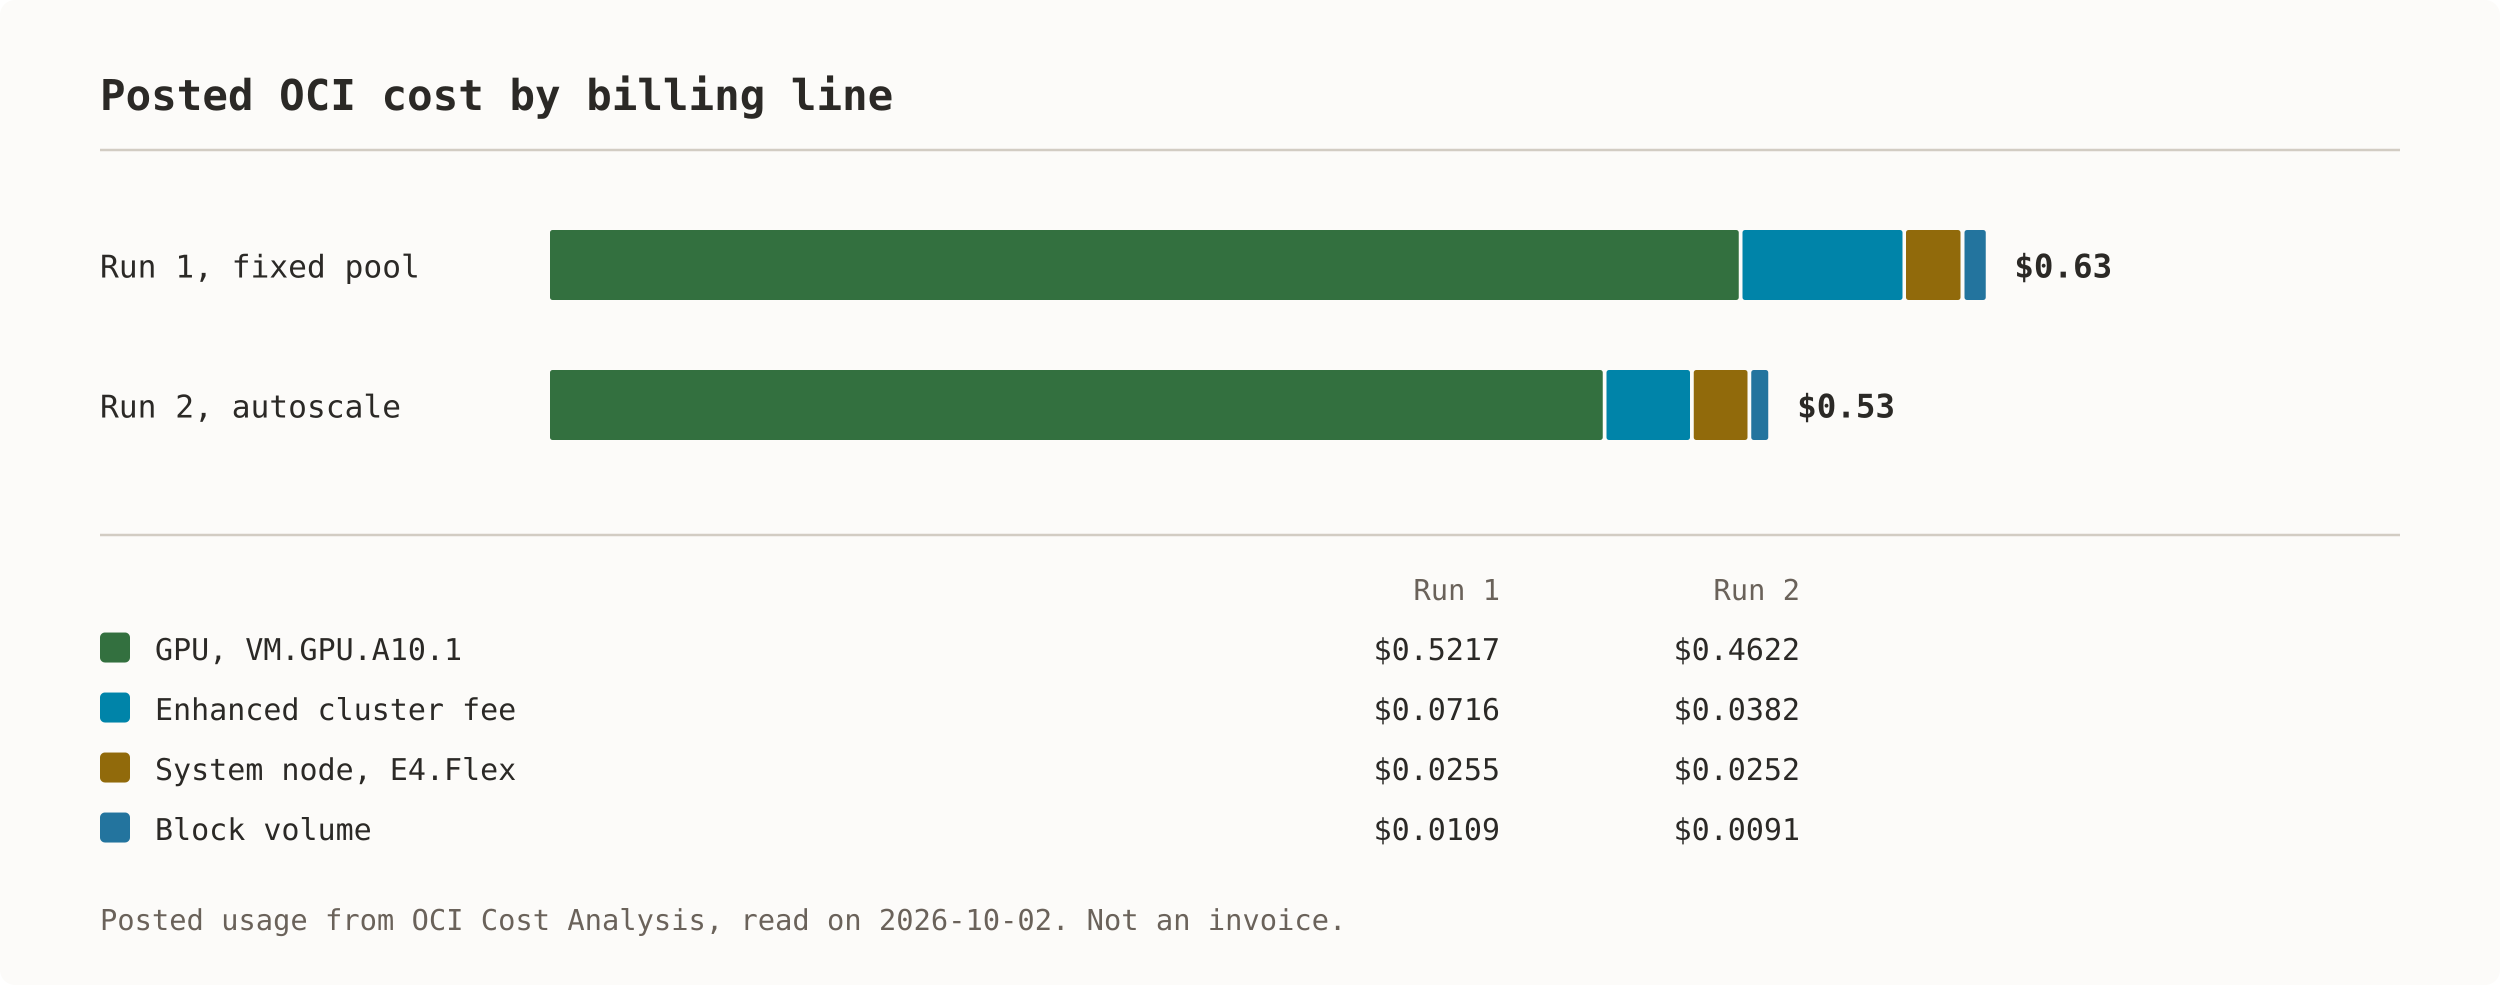
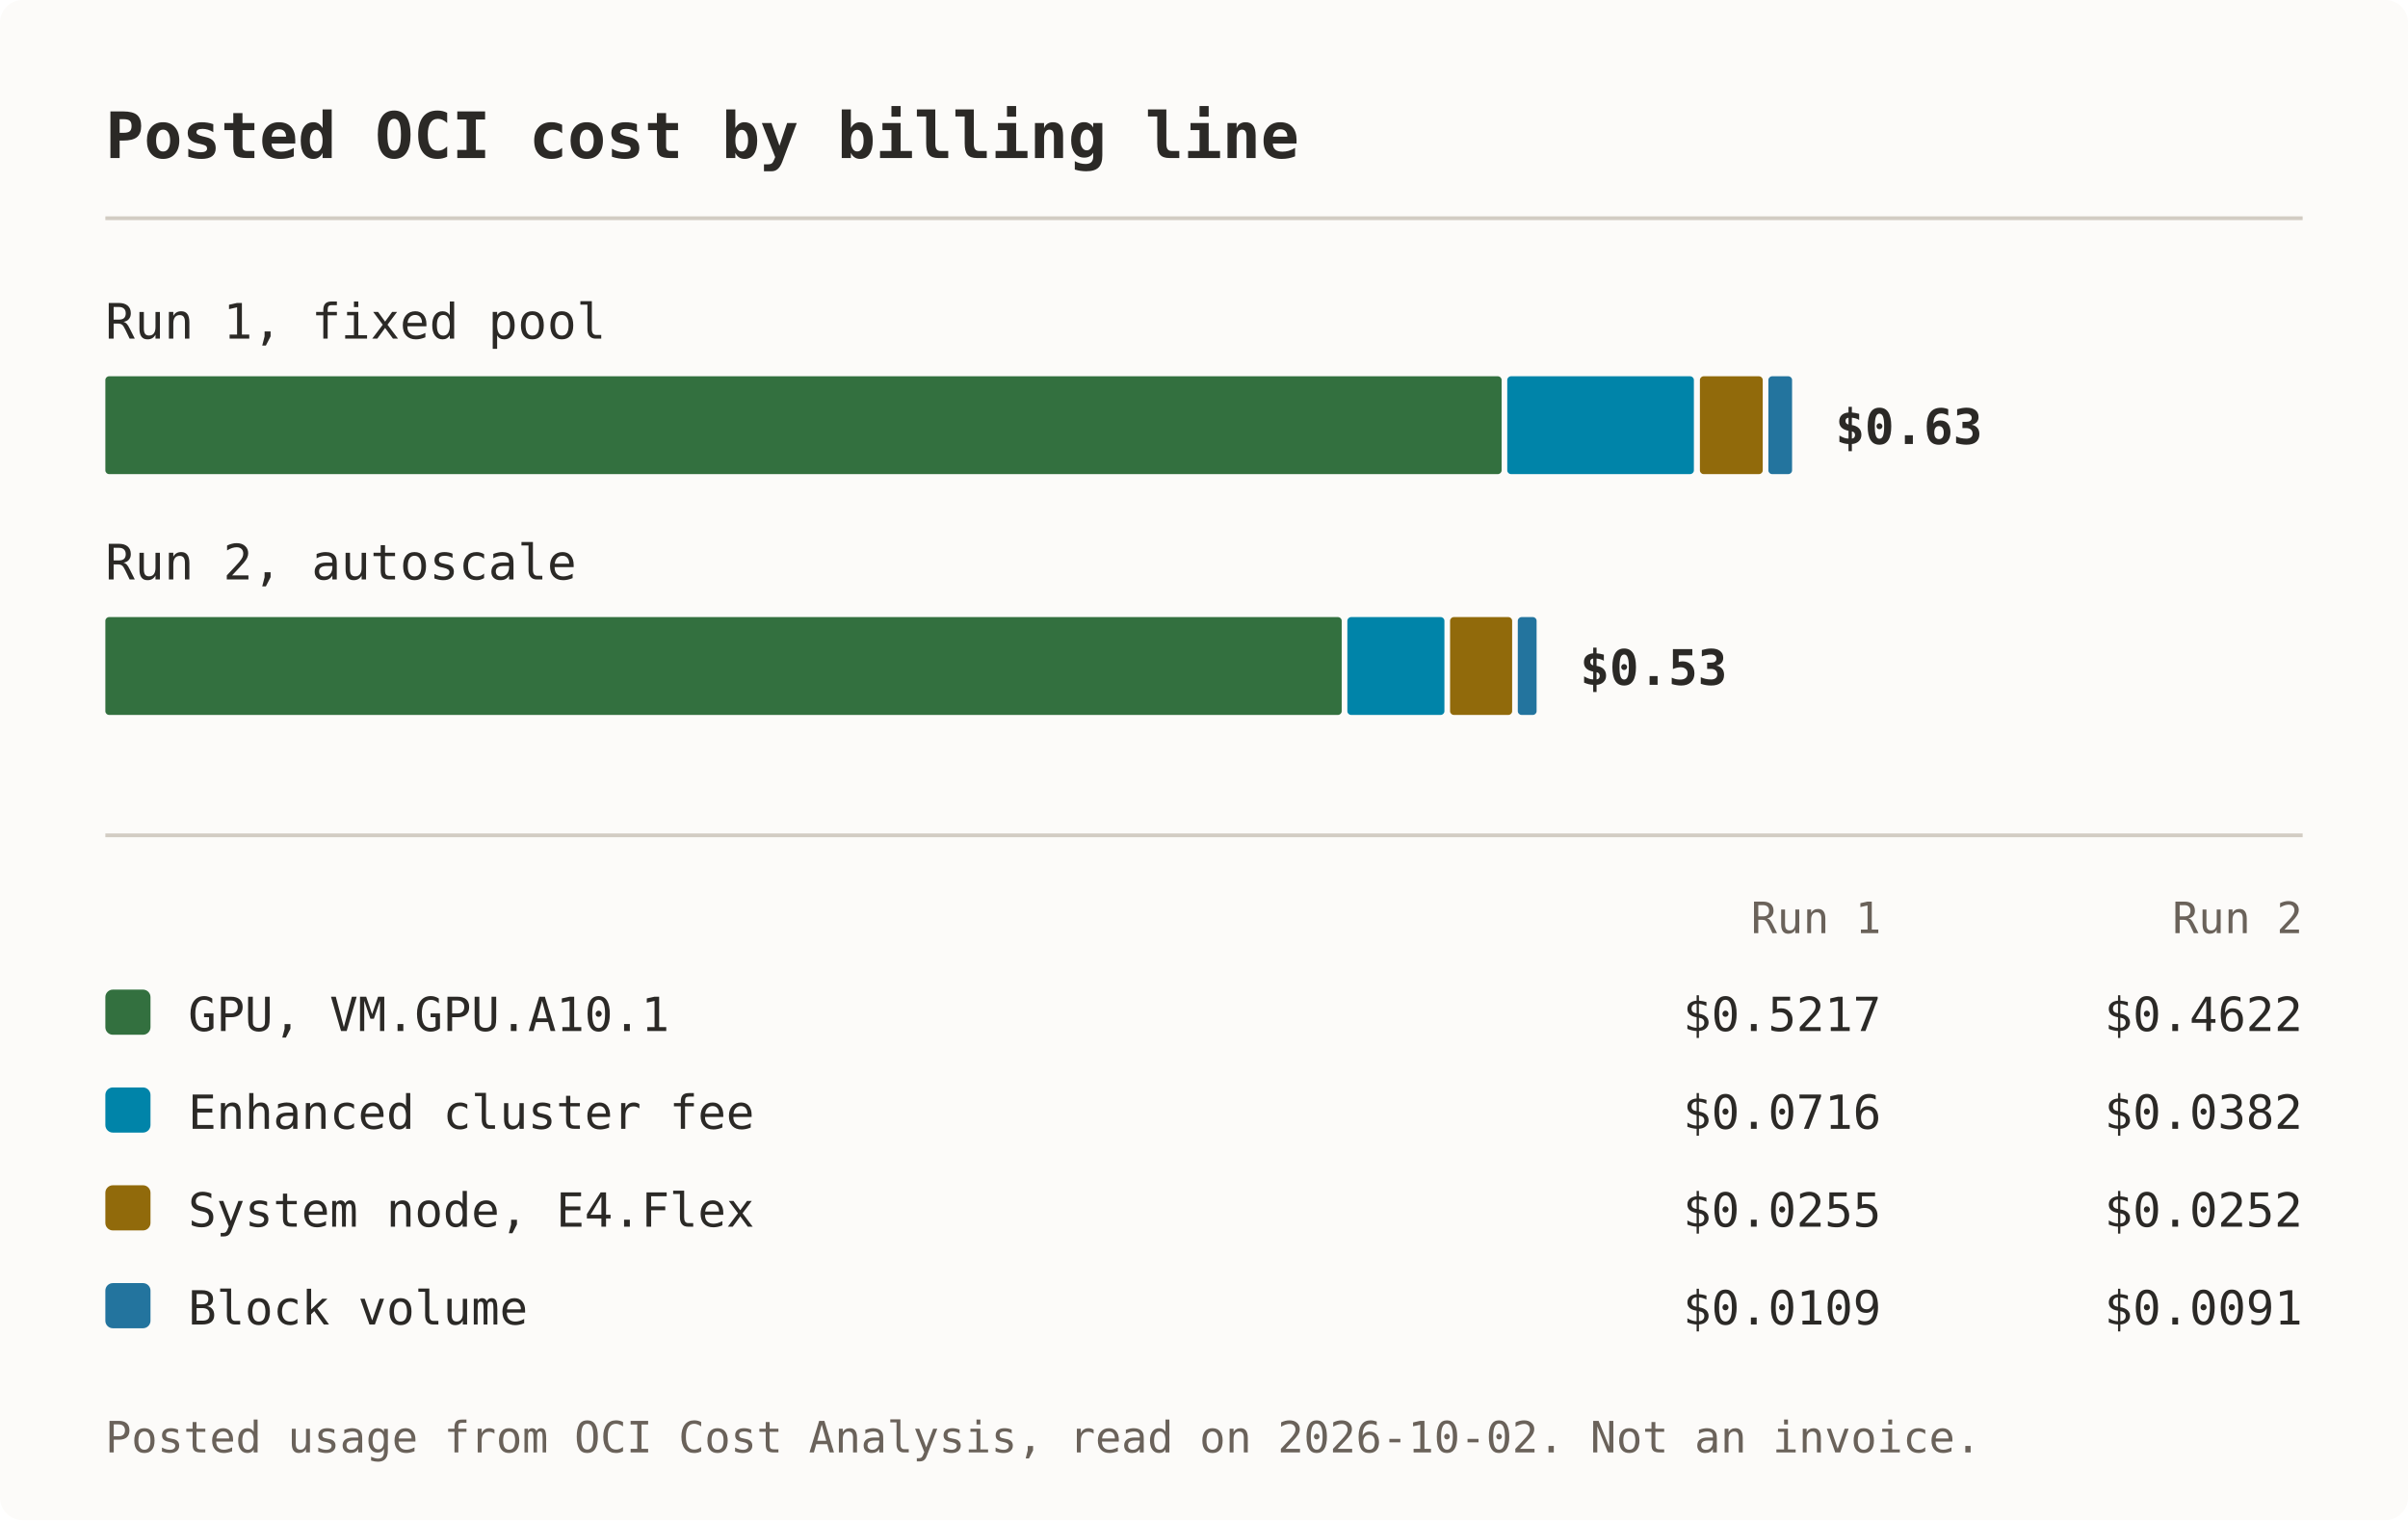
- <svg xmlns="http://www.w3.org/2000/svg" viewBox="0 0 1000 394" role="img" font-family="ui-monospace, &quot;SFMono-Regular&quot;, &quot;SF Mono&quot;, Menlo, Consolas, monospace">
-   <rect width="1000" height="394" rx="6" fill="#FCFBF9" />
-   <text x="40" y="44" font-size="17" fill="#2B2926" font-weight="600">Posted OCI cost by billing line</text>
-   <line x1="40" y1="60" x2="960" y2="60" stroke="#D2CCC3" />
-   <text x="40" y="111" font-size="12.5" fill="#2B2926">Run 1, fixed pool</text>
-   <rect x="220.0" y="92" width="475.5" height="28" rx="1" fill="#33703F" />
-   <rect x="697.0" y="92" width="64.0" height="28" rx="1" fill="#0084A9" />
-   <rect x="762.4" y="92" width="21.8" height="28" rx="1" fill="#916A0B" />
-   <rect x="785.8" y="92" width="8.5" height="28" rx="1" fill="#23749E" />
-   <text x="805.726" y="111" font-size="13" fill="#2B2926" font-weight="600">$0.63</text>
-   <text x="40" y="167" font-size="12.5" fill="#2B2926">Run 2, autoscale</text>
-   <rect x="220.0" y="148" width="421.1" height="28" rx="1" fill="#33703F" />
-   <rect x="642.6" y="148" width="33.4" height="28" rx="1" fill="#0084A9" />
-   <rect x="677.5" y="148" width="21.5" height="28" rx="1" fill="#916A0B" />
-   <rect x="700.5" y="148" width="6.8" height="28" rx="1" fill="#23749E" />
-   <text x="718.869" y="167" font-size="13" fill="#2B2926" font-weight="600">$0.53</text>
-   <line x1="40" y1="214" x2="960" y2="214" stroke="#D2CCC3" />
-   <text x="600" y="240" font-size="11.5" fill="#6A625A" text-anchor="end">Run 1</text>
-   <text x="720" y="240" font-size="11.5" fill="#6A625A" text-anchor="end">Run 2</text>
-   <rect x="40.0" y="253" width="12.0" height="12" rx="2" fill="#33703F" />
-   <text x="62" y="264" font-size="12" fill="#2B2926">GPU, VM.GPU.A10.1</text>
-   <text x="600" y="264" font-size="12" fill="#2B2926" text-anchor="end">$0.5217</text>
-   <text x="720" y="264" font-size="12" fill="#2B2926" text-anchor="end">$0.4622</text>
-   <rect x="40.0" y="277" width="12.0" height="12" rx="2" fill="#0084A9" />
-   <text x="62" y="288" font-size="12" fill="#2B2926">Enhanced cluster fee</text>
-   <text x="600" y="288" font-size="12" fill="#2B2926" text-anchor="end">$0.0716</text>
-   <text x="720" y="288" font-size="12" fill="#2B2926" text-anchor="end">$0.0382</text>
-   <rect x="40.0" y="301" width="12.0" height="12" rx="2" fill="#916A0B" />
-   <text x="62" y="312" font-size="12" fill="#2B2926">System node, E4.Flex</text>
-   <text x="600" y="312" font-size="12" fill="#2B2926" text-anchor="end">$0.0255</text>
-   <text x="720" y="312" font-size="12" fill="#2B2926" text-anchor="end">$0.0252</text>
-   <rect x="40.0" y="325" width="12.0" height="12" rx="2" fill="#23749E" />
-   <text x="62" y="336" font-size="12" fill="#2B2926">Block volume</text>
-   <text x="600" y="336" font-size="12" fill="#2B2926" text-anchor="end">$0.0109</text>
-   <text x="720" y="336" font-size="12" fill="#2B2926" text-anchor="end">$0.0091</text>
-   <text x="40" y="372" font-size="11.5" fill="#6A625A">Posted usage from OCI Cost Analysis, read on 2026-10-02. Not an invoice.</text>
+ <svg xmlns="http://www.w3.org/2000/svg" viewBox="0 0 640 404" role="img" font-family="ui-monospace, &quot;SFMono-Regular&quot;, &quot;SF Mono&quot;, Menlo, Consolas, monospace">
+   <rect width="640" height="404" rx="6" fill="#FCFBF9" />
+   <text x="28" y="42" font-size="17" fill="#2B2926" font-weight="600">Posted OCI cost by billing line</text>
+   <line x1="28" y1="58" x2="612" y2="58" stroke="#D2CCC3" />
+   <text x="28" y="90" font-size="13" fill="#2B2926">Run 1, fixed pool</text>
+   <rect x="28.0" y="100" width="371.1" height="26" rx="1" fill="#33703F" />
+   <rect x="400.6" y="100" width="49.6" height="26" rx="1" fill="#0084A9" />
+   <rect x="451.8" y="100" width="16.7" height="26" rx="1" fill="#916A0B" />
+   <rect x="470.0" y="100" width="6.3" height="26" rx="1" fill="#23749E" />
+   <text x="487.786" y="118" font-size="13" fill="#2B2926" font-weight="600">$0.63</text>
+   <text x="28" y="154" font-size="13" fill="#2B2926">Run 2, autoscale</text>
+   <rect x="28.0" y="164" width="328.6" height="26" rx="1" fill="#33703F" />
+   <rect x="358.1" y="164" width="25.8" height="26" rx="1" fill="#0084A9" />
+   <rect x="385.4" y="164" width="16.5" height="26" rx="1" fill="#916A0B" />
+   <rect x="403.4" y="164" width="5.0" height="26" rx="1" fill="#23749E" />
+   <text x="419.929" y="182" font-size="13" fill="#2B2926" font-weight="600">$0.53</text>
+   <line x1="28" y1="222" x2="612" y2="222" stroke="#D2CCC3" />
+   <text x="500" y="248" font-size="11.5" fill="#6A625A" text-anchor="end">Run 1</text>
+   <text x="612" y="248" font-size="11.5" fill="#6A625A" text-anchor="end">Run 2</text>
+   <rect x="28.0" y="263" width="12.0" height="12" rx="2" fill="#33703F" />
+   <text x="50" y="274" font-size="12.5" fill="#2B2926">GPU, VM.GPU.A10.1</text>
+   <text x="500" y="274" font-size="12.5" fill="#2B2926" text-anchor="end">$0.5217</text>
+   <text x="612" y="274" font-size="12.5" fill="#2B2926" text-anchor="end">$0.4622</text>
+   <rect x="28.0" y="289" width="12.0" height="12" rx="2" fill="#0084A9" />
+   <text x="50" y="300" font-size="12.5" fill="#2B2926">Enhanced cluster fee</text>
+   <text x="500" y="300" font-size="12.5" fill="#2B2926" text-anchor="end">$0.0716</text>
+   <text x="612" y="300" font-size="12.5" fill="#2B2926" text-anchor="end">$0.0382</text>
+   <rect x="28.0" y="315" width="12.0" height="12" rx="2" fill="#916A0B" />
+   <text x="50" y="326" font-size="12.5" fill="#2B2926">System node, E4.Flex</text>
+   <text x="500" y="326" font-size="12.5" fill="#2B2926" text-anchor="end">$0.0255</text>
+   <text x="612" y="326" font-size="12.5" fill="#2B2926" text-anchor="end">$0.0252</text>
+   <rect x="28.0" y="341" width="12.0" height="12" rx="2" fill="#23749E" />
+   <text x="50" y="352" font-size="12.5" fill="#2B2926">Block volume</text>
+   <text x="500" y="352" font-size="12.5" fill="#2B2926" text-anchor="end">$0.0109</text>
+   <text x="612" y="352" font-size="12.5" fill="#2B2926" text-anchor="end">$0.0091</text>
+   <text x="28" y="386" font-size="11.5" fill="#6A625A">Posted usage from OCI Cost Analysis, read on 2026-10-02. Not an invoice.</text>
</svg>
